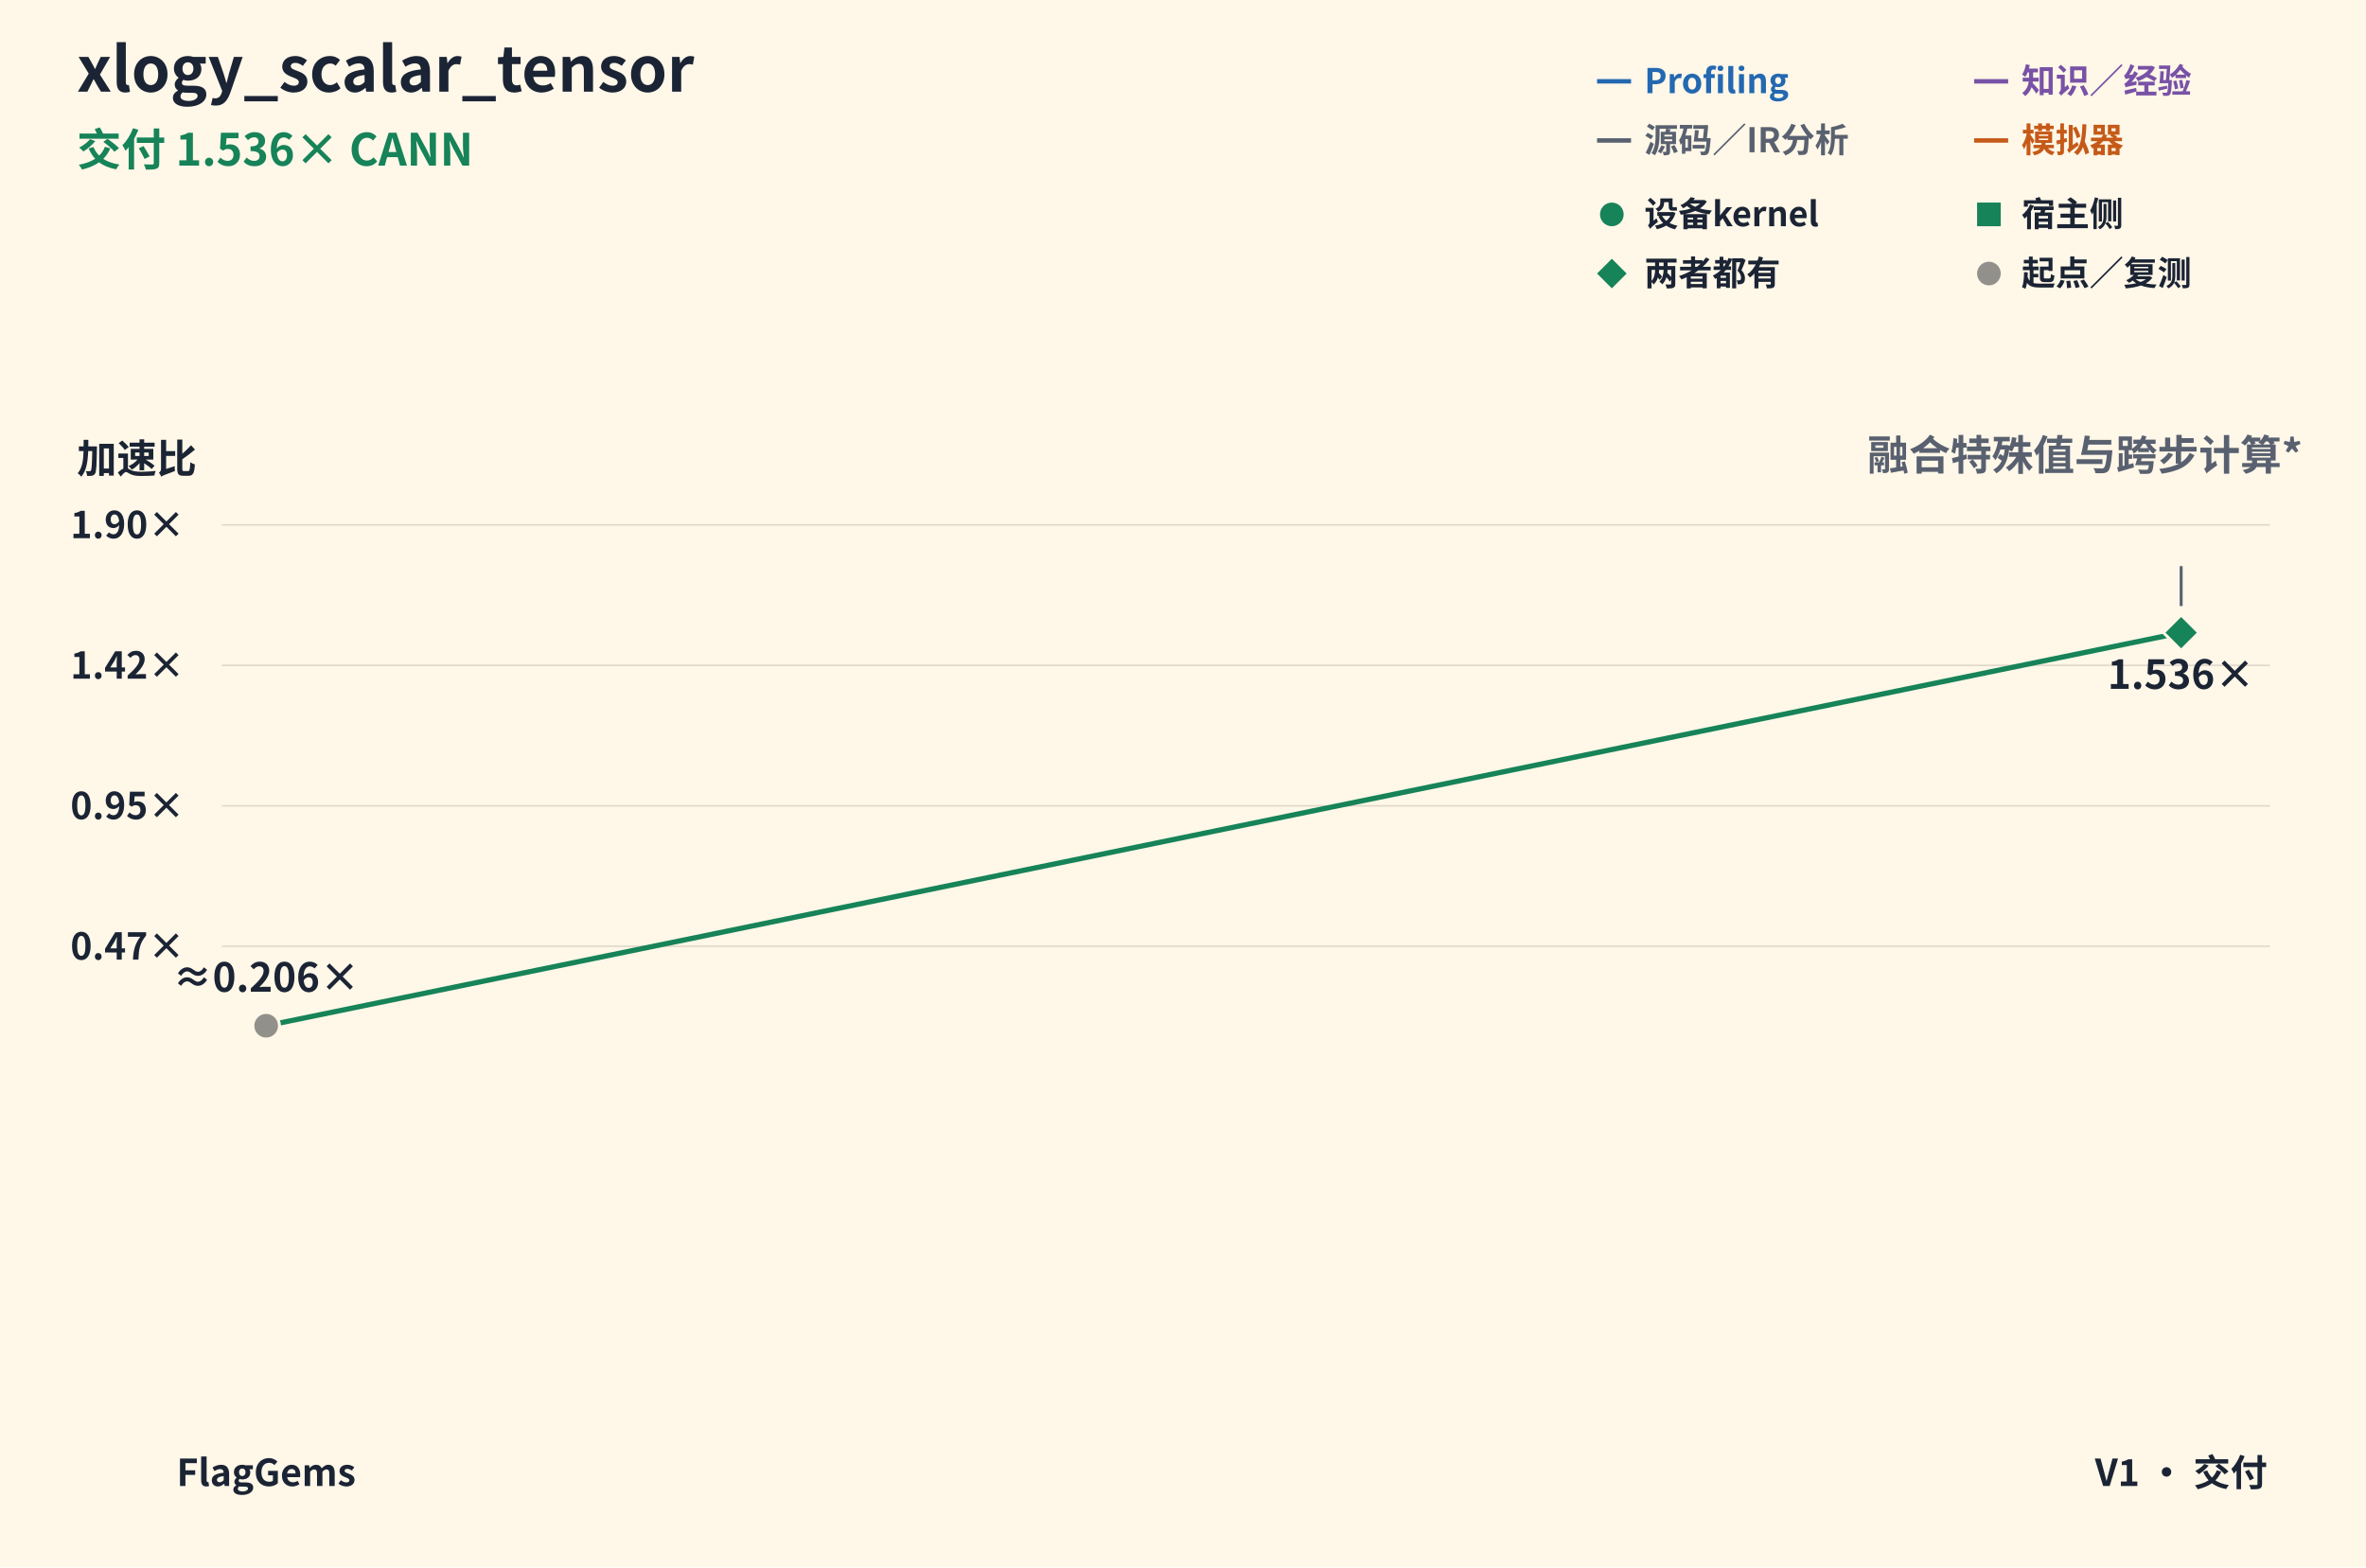
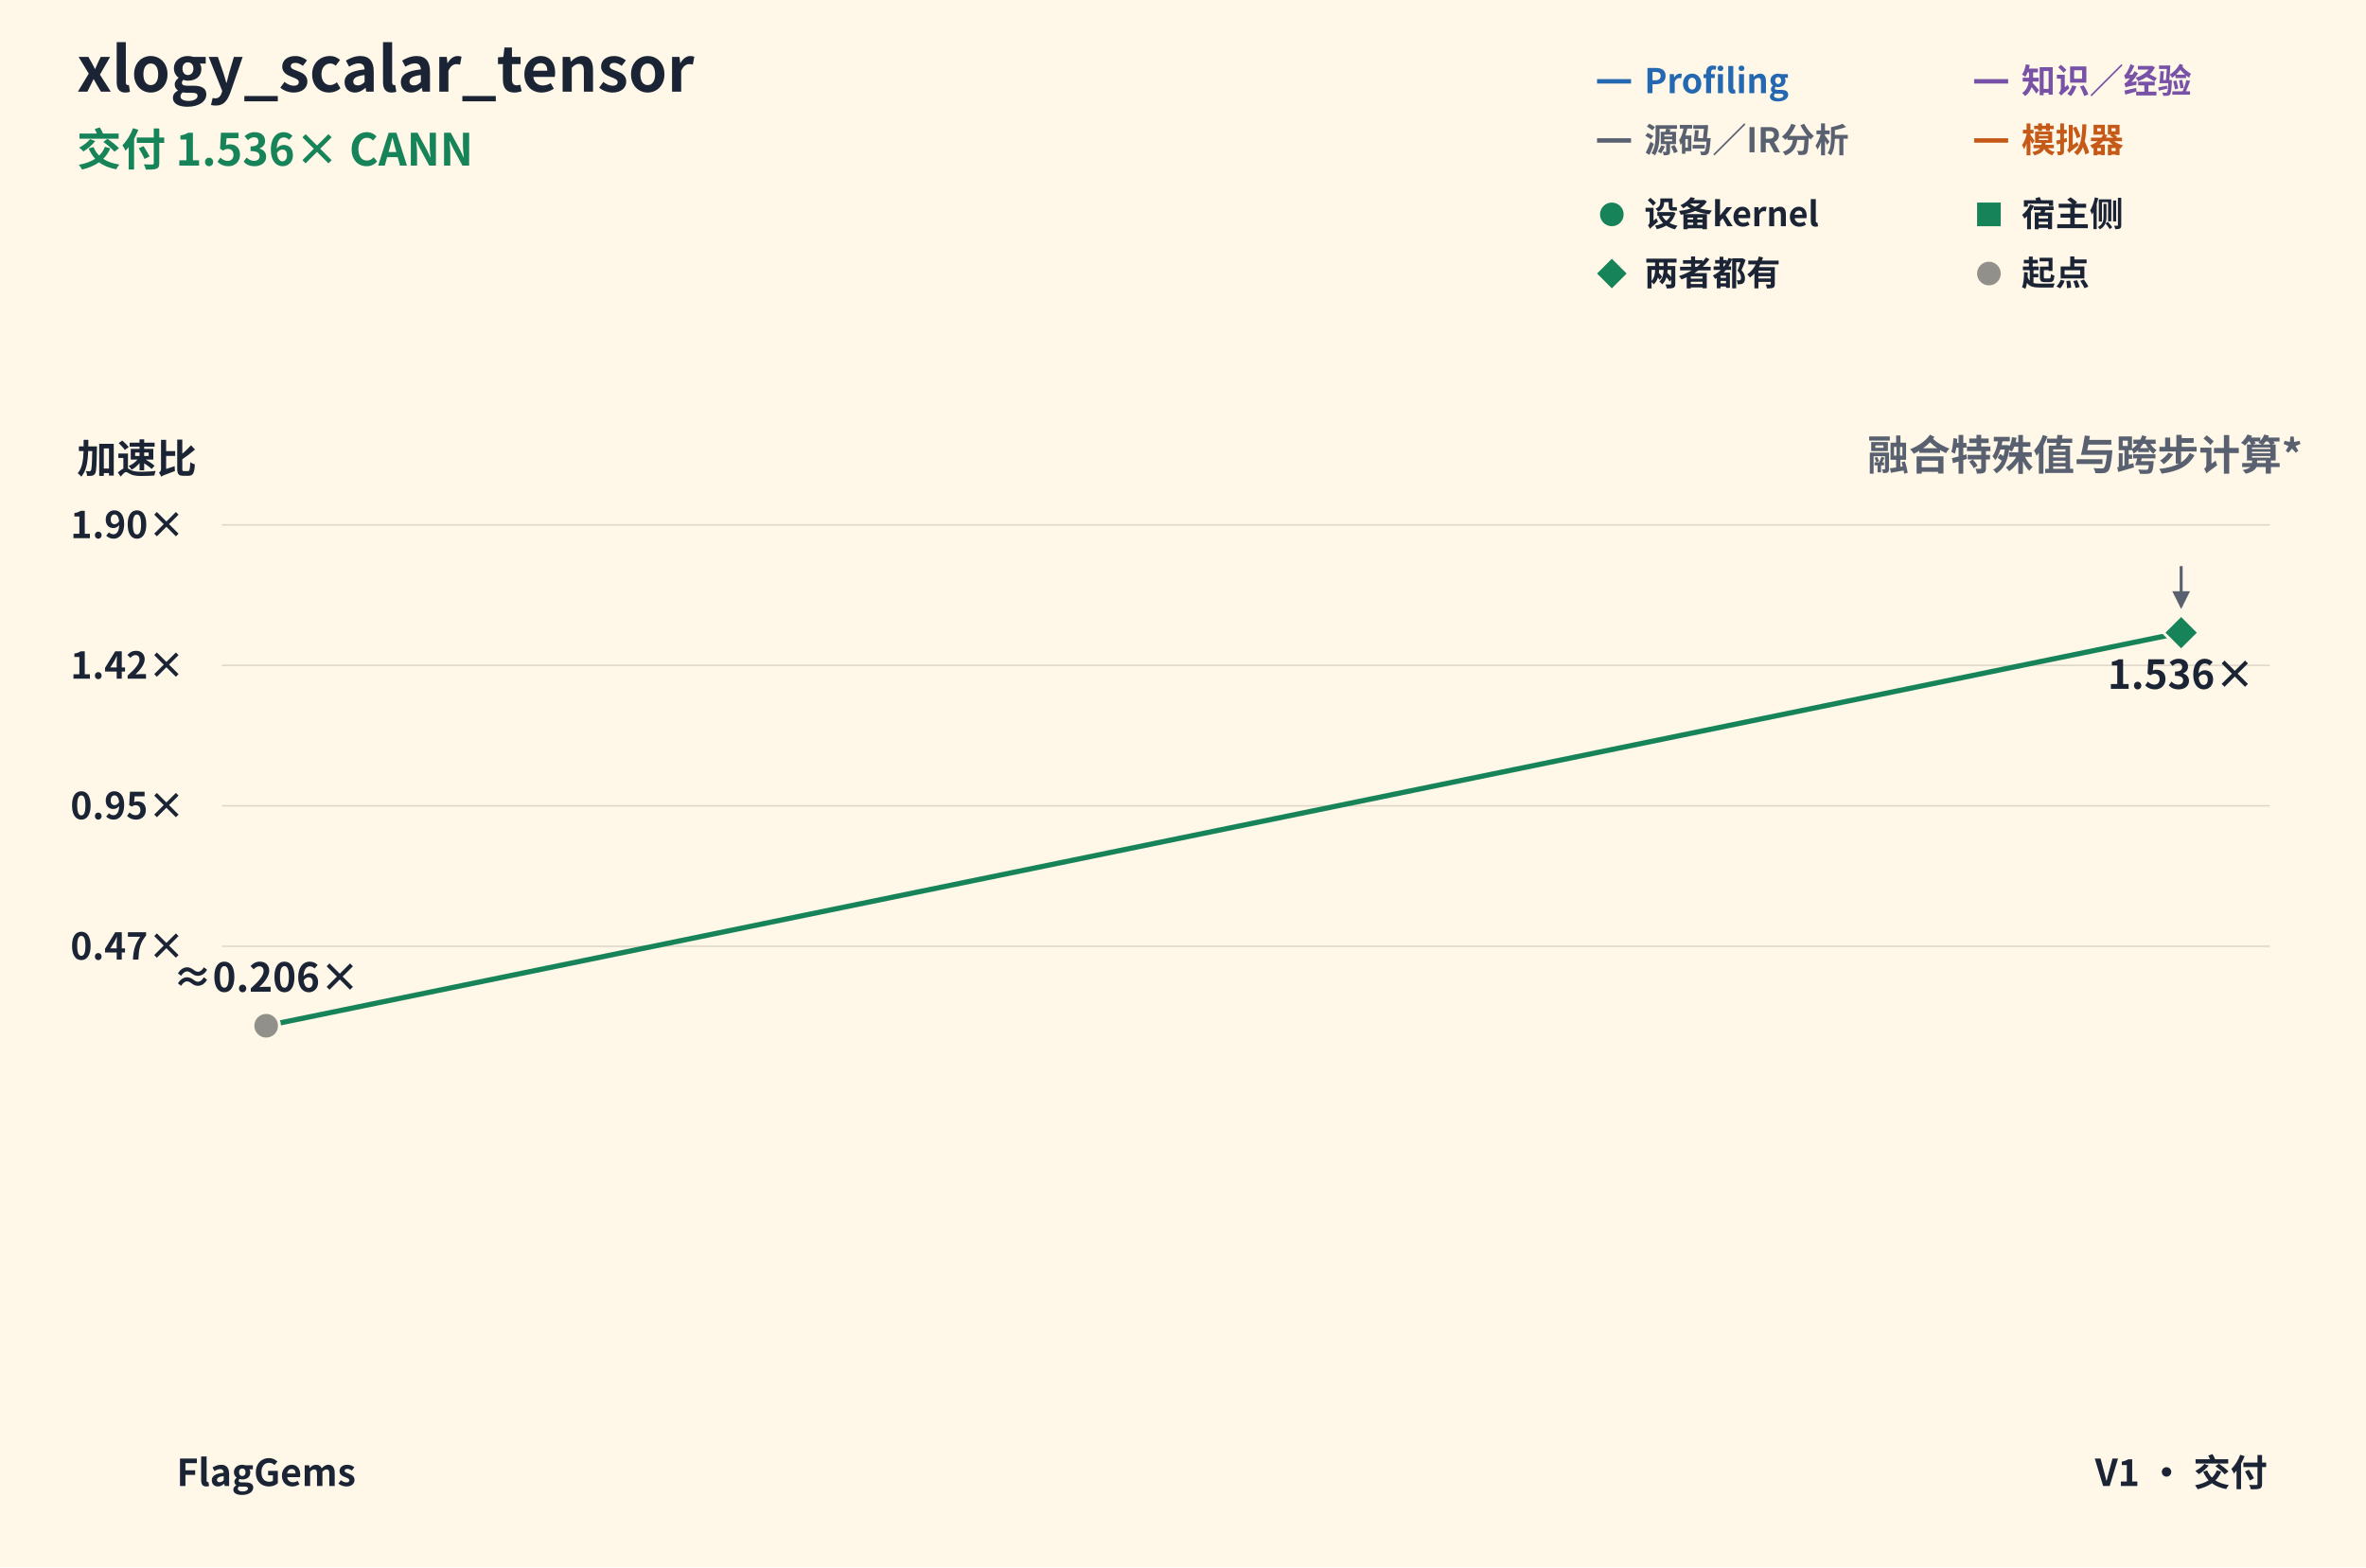
<svg xmlns="http://www.w3.org/2000/svg" width="1600" height="1060" viewBox="0 0 1600 1060">
  <rect width="1600" height="1060" fill="#fff7e8" />
  <defs>
+     <marker id="method-paired" markerWidth="6" markerHeight="6" refX="5" refY="3" orient="auto">
+       <path d="M0 0L6 3L0 6Z" fill="#2368b1" />
+     </marker>
+     <marker id="method-sim" markerWidth="6" markerHeight="6" refX="5" refY="3" orient="auto">
+       <path d="M0 0L6 3L0 6Z" fill="#c55a18" />
+     </marker>
+     <marker id="method-knowledge" markerWidth="6" markerHeight="6" refX="5" refY="3" orient="auto">
+       <path d="M0 0L6 3L0 6Z" fill="#7852a6" />
+     </marker>
+     <marker id="method-probe" markerWidth="6" markerHeight="6" refX="5" refY="3" orient="auto">
+       <path d="M0 0L6 3L0 6Z" fill="#2368b1" />
+     </marker>
+     <marker id="method-ir" markerWidth="6" markerHeight="6" refX="5" refY="3" orient="auto">
+       <path d="M0 0L6 3L0 6Z" fill="#596170" />
+     </marker>
+     <marker id="method-unknown" markerWidth="6" markerHeight="6" refX="5" refY="3" orient="auto">
+       <path d="M0 0L6 3L0 6Z" fill="#596170" />
+     </marker>
    <marker id="arr" markerWidth="10" markerHeight="10" refX="9" refY="5" orient="auto">
      <path d="M0 0L10 5L0 10Z" fill="#596170" />
    </marker>
  </defs>
  <g font-family="Microsoft YaHei,Noto Sans CJK SC,sans-serif">
    <text x="52.00" y="62.00" font-size="42" fill="#1b2434" text-anchor="start" font-weight="700">xlogy_scalar_tensor</text>
    <text x="52.00" y="112.00" font-size="30" fill="#168358" text-anchor="start" font-weight="700">交付 1.536× CANN</text>
    <line x1="1080" y1="55" x2="1103" y2="55" stroke="#2368b1" stroke-width="3" />
    <text x="1112.00" y="63.00" font-size="23" fill="#2368b1" text-anchor="start" font-weight="700">Profiling</text>
    <line x1="1335" y1="55" x2="1358" y2="55" stroke="#7852a6" stroke-width="3" />
    <text x="1367.00" y="63.00" font-size="23" fill="#7852a6" text-anchor="start" font-weight="700">知识／经验</text>
    <line x1="1080" y1="95" x2="1103" y2="95" stroke="#596170" stroke-width="3" />
    <text x="1112.00" y="103.00" font-size="23" fill="#596170" text-anchor="start" font-weight="700">源码／IR分析</text>
    <line x1="1335" y1="95" x2="1358" y2="95" stroke="#c55a18" stroke-width="3" />
    <text x="1367.00" y="103.00" font-size="23" fill="#c55a18" text-anchor="start" font-weight="700">模拟器</text>
    <circle cx="1090" cy="145" r="8" fill="#168358" />
    <text x="1112.00" y="153.00" font-size="23" fill="#1b2434" text-anchor="start" font-weight="700">设备kernel</text>
    <rect x="1337" y="137" width="16" height="16" fill="#168358" />
    <text x="1367.00" y="153.00" font-size="23" fill="#1b2434" text-anchor="start" font-weight="700">宿主侧</text>
    <path d="M1090 175L1100 185L1090 195L1080 185Z" fill="#168358" />
    <text x="1112.00" y="193.00" font-size="23" fill="#1b2434" text-anchor="start" font-weight="700">两者都有</text>
    <circle cx="1345" cy="185" r="8" fill="#92908a" />
-     <text x="1367.00" y="193.00" font-size="23" fill="#1b2434" text-anchor="start" font-weight="700">起点／复测</text>
+     <text x="1367.00" y="193.00" font-size="23" fill="#1b2434" text-anchor="start" font-weight="700">起点</text>
    <text x="52.00" y="320.00" font-size="27" fill="#1b2434" text-anchor="start" font-weight="700">加速比</text>
    <line x1="150" y1="640.00" x2="1535" y2="640.00" stroke="#ded7c9" />
    <text x="125.00" y="649.00" font-size="25" fill="#1b2434" text-anchor="end" font-weight="700">0.47×</text>
    <line x1="150" y1="545.00" x2="1535" y2="545.00" stroke="#ded7c9" />
    <text x="125.00" y="554.00" font-size="25" fill="#1b2434" text-anchor="end" font-weight="700">0.95×</text>
    <line x1="150" y1="450.00" x2="1535" y2="450.00" stroke="#ded7c9" />
    <text x="125.00" y="459.00" font-size="25" fill="#1b2434" text-anchor="end" font-weight="700">1.42×</text>
    <line x1="150" y1="355.00" x2="1535" y2="355.00" stroke="#ded7c9" />
    <text x="125.00" y="364.00" font-size="25" fill="#1b2434" text-anchor="end" font-weight="700">1.90×</text>
    <path class="connection" d="M180.00 693.74 L1475.00 427.89" stroke="#168358" stroke-width="3.5" fill="none" />
    <g class="attribution">
      <text x="1410.00" y="317.89" font-size="28" fill="#596170" text-anchor="middle" font-weight="700">融合特殊值与跨步计算*</text>
-       <path d="M1475.00 382.89L1475.00 409.89" stroke="#596170" stroke-width="2" fill="none" />
+       <path d="M1475.00 382.89L1475.00 409.89" stroke="#596170" stroke-width="2" fill="none" marker-end="url(#method-ir)" />
    </g>
    <g class="node" data-id="a5007e7f2132a9e5">
      <circle cx="180.0" cy="693.737" r="9" fill="#92908a" stroke="#fff7e8" stroke-width="2" />
      <text x="180.00" y="670.74" font-size="27" fill="#1b2434" text-anchor="middle" font-weight="700">≈0.206×</text>
      <text x="180.00" y="1005.00" font-size="25" fill="#1b2434" text-anchor="middle" font-weight="700">FlagGems</text>
    </g>
    <g class="node" data-id="5cb7656373563c37">
      <path d="M1475.0 415.887L1487.0 427.887L1475.0 439.887L1463.0 427.887Z" fill="#168358" stroke="#fff7e8" stroke-width="2" />
      <text x="1475.00" y="465.89" font-size="27" fill="#1b2434" text-anchor="middle" font-weight="700">1.536×</text>
      <text x="1475.00" y="1005.00" font-size="25" fill="#1b2434" text-anchor="middle" font-weight="700">V1 · 交付</text>
    </g>
  </g>
</svg>
